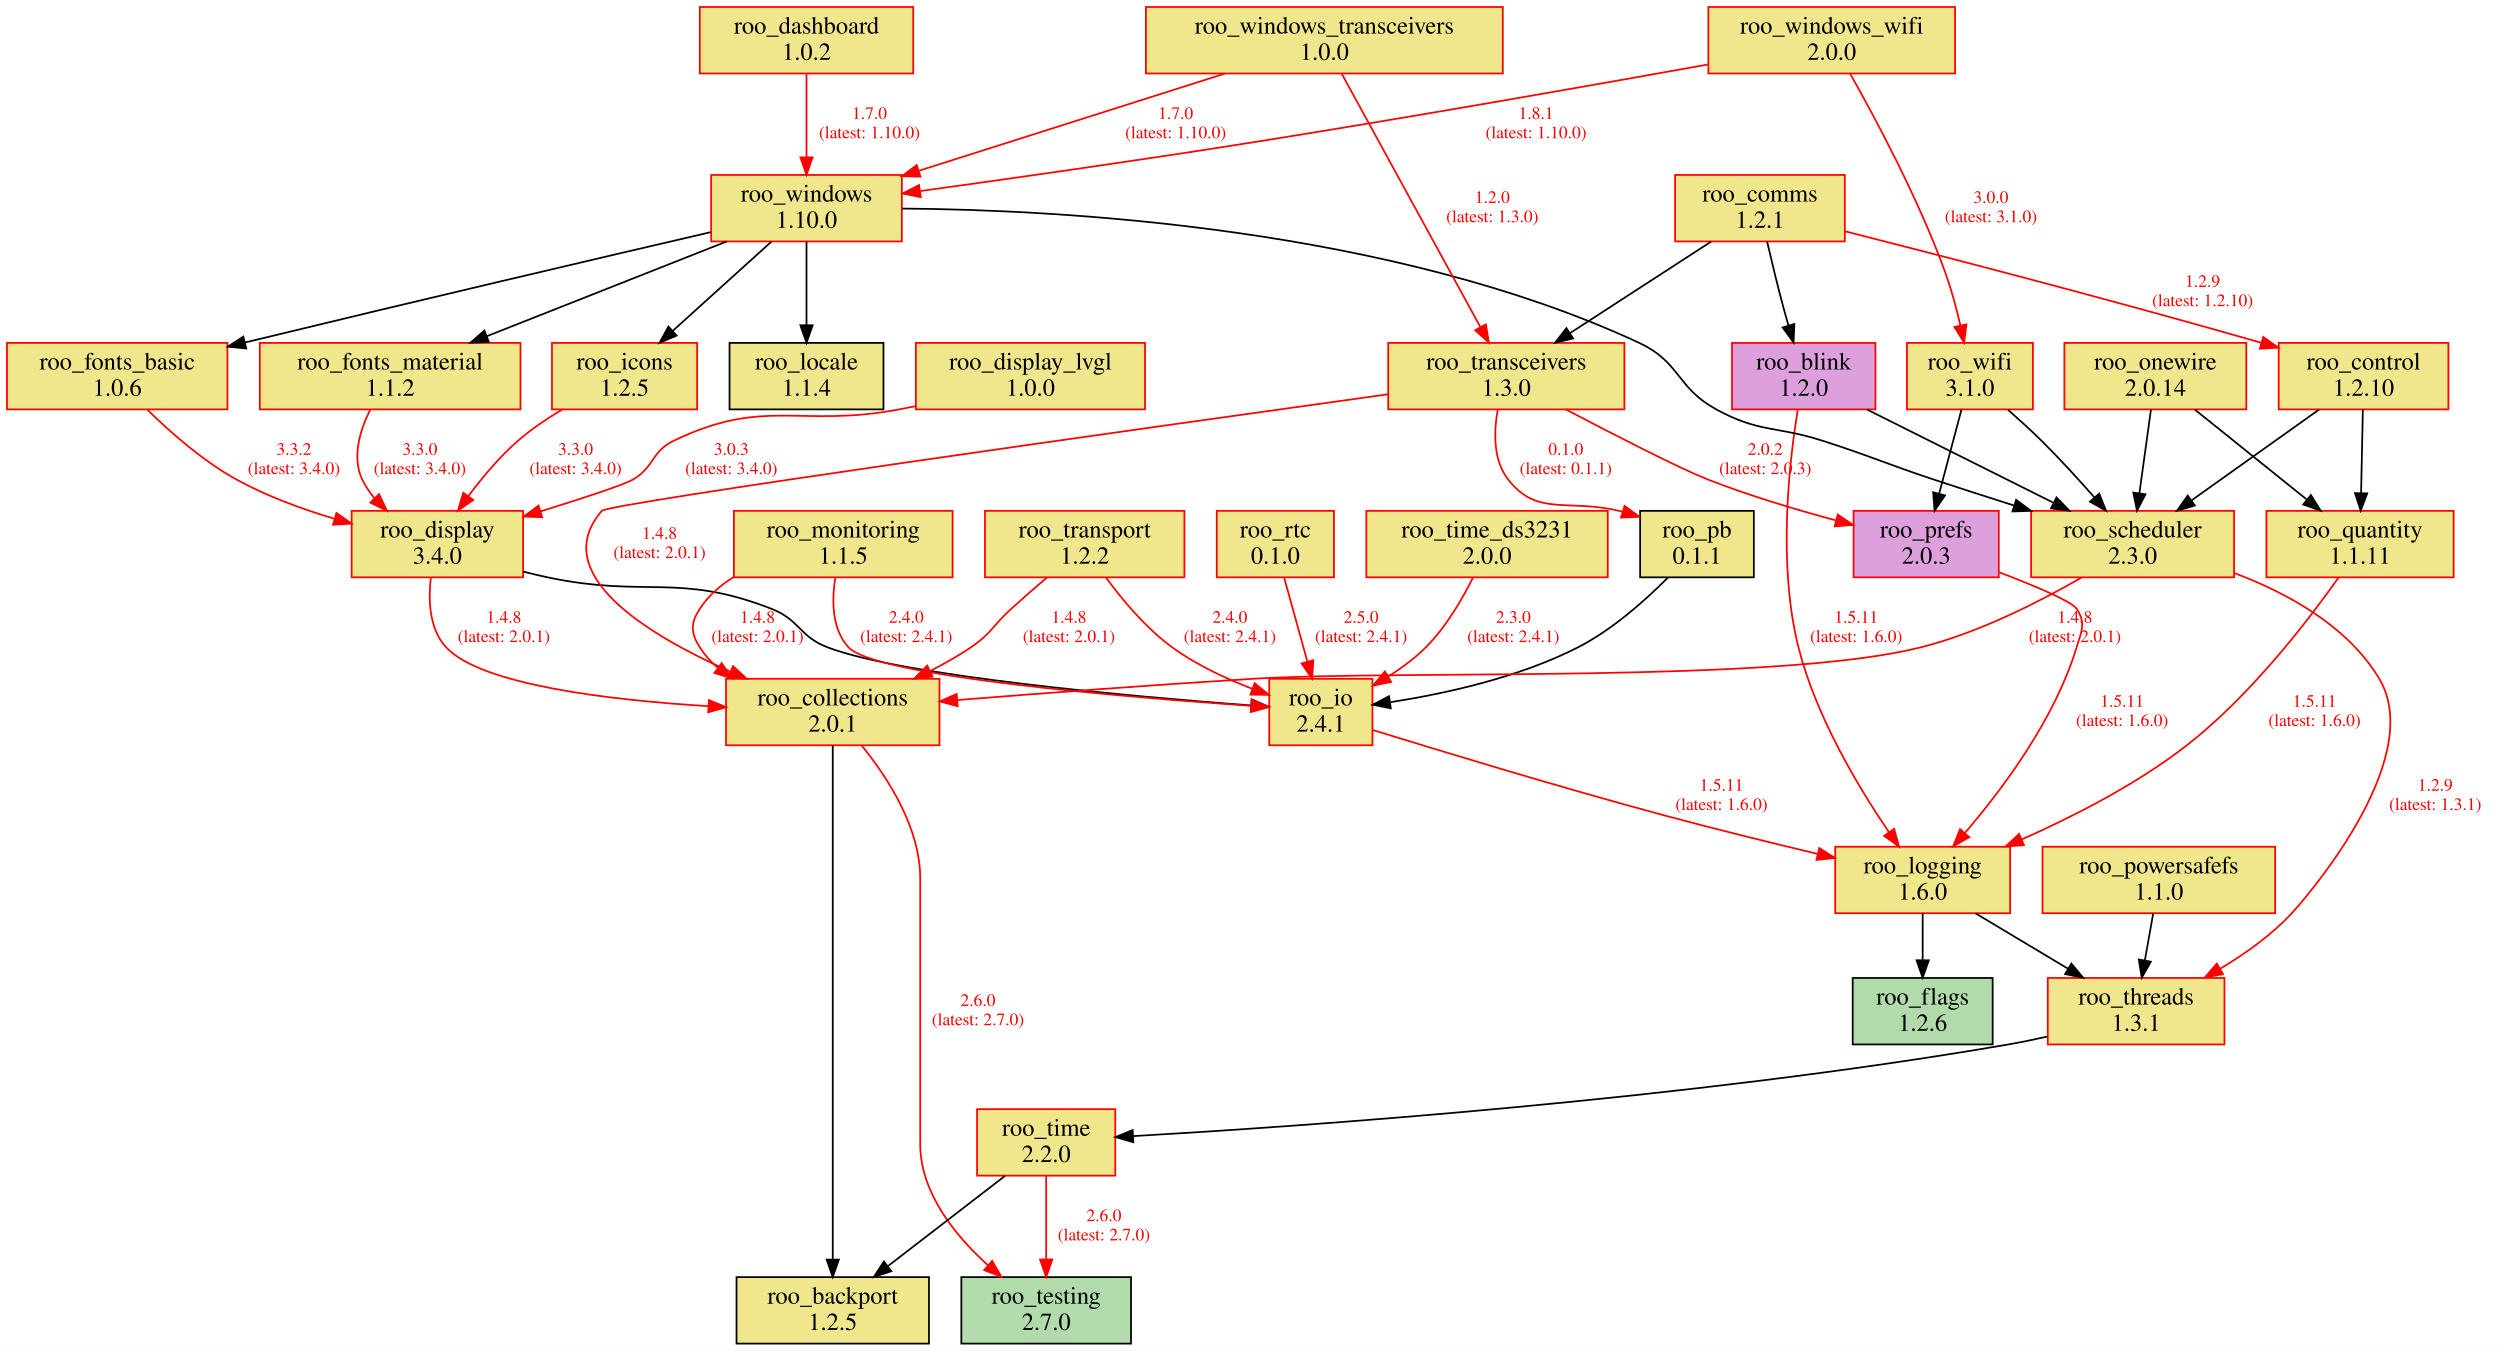
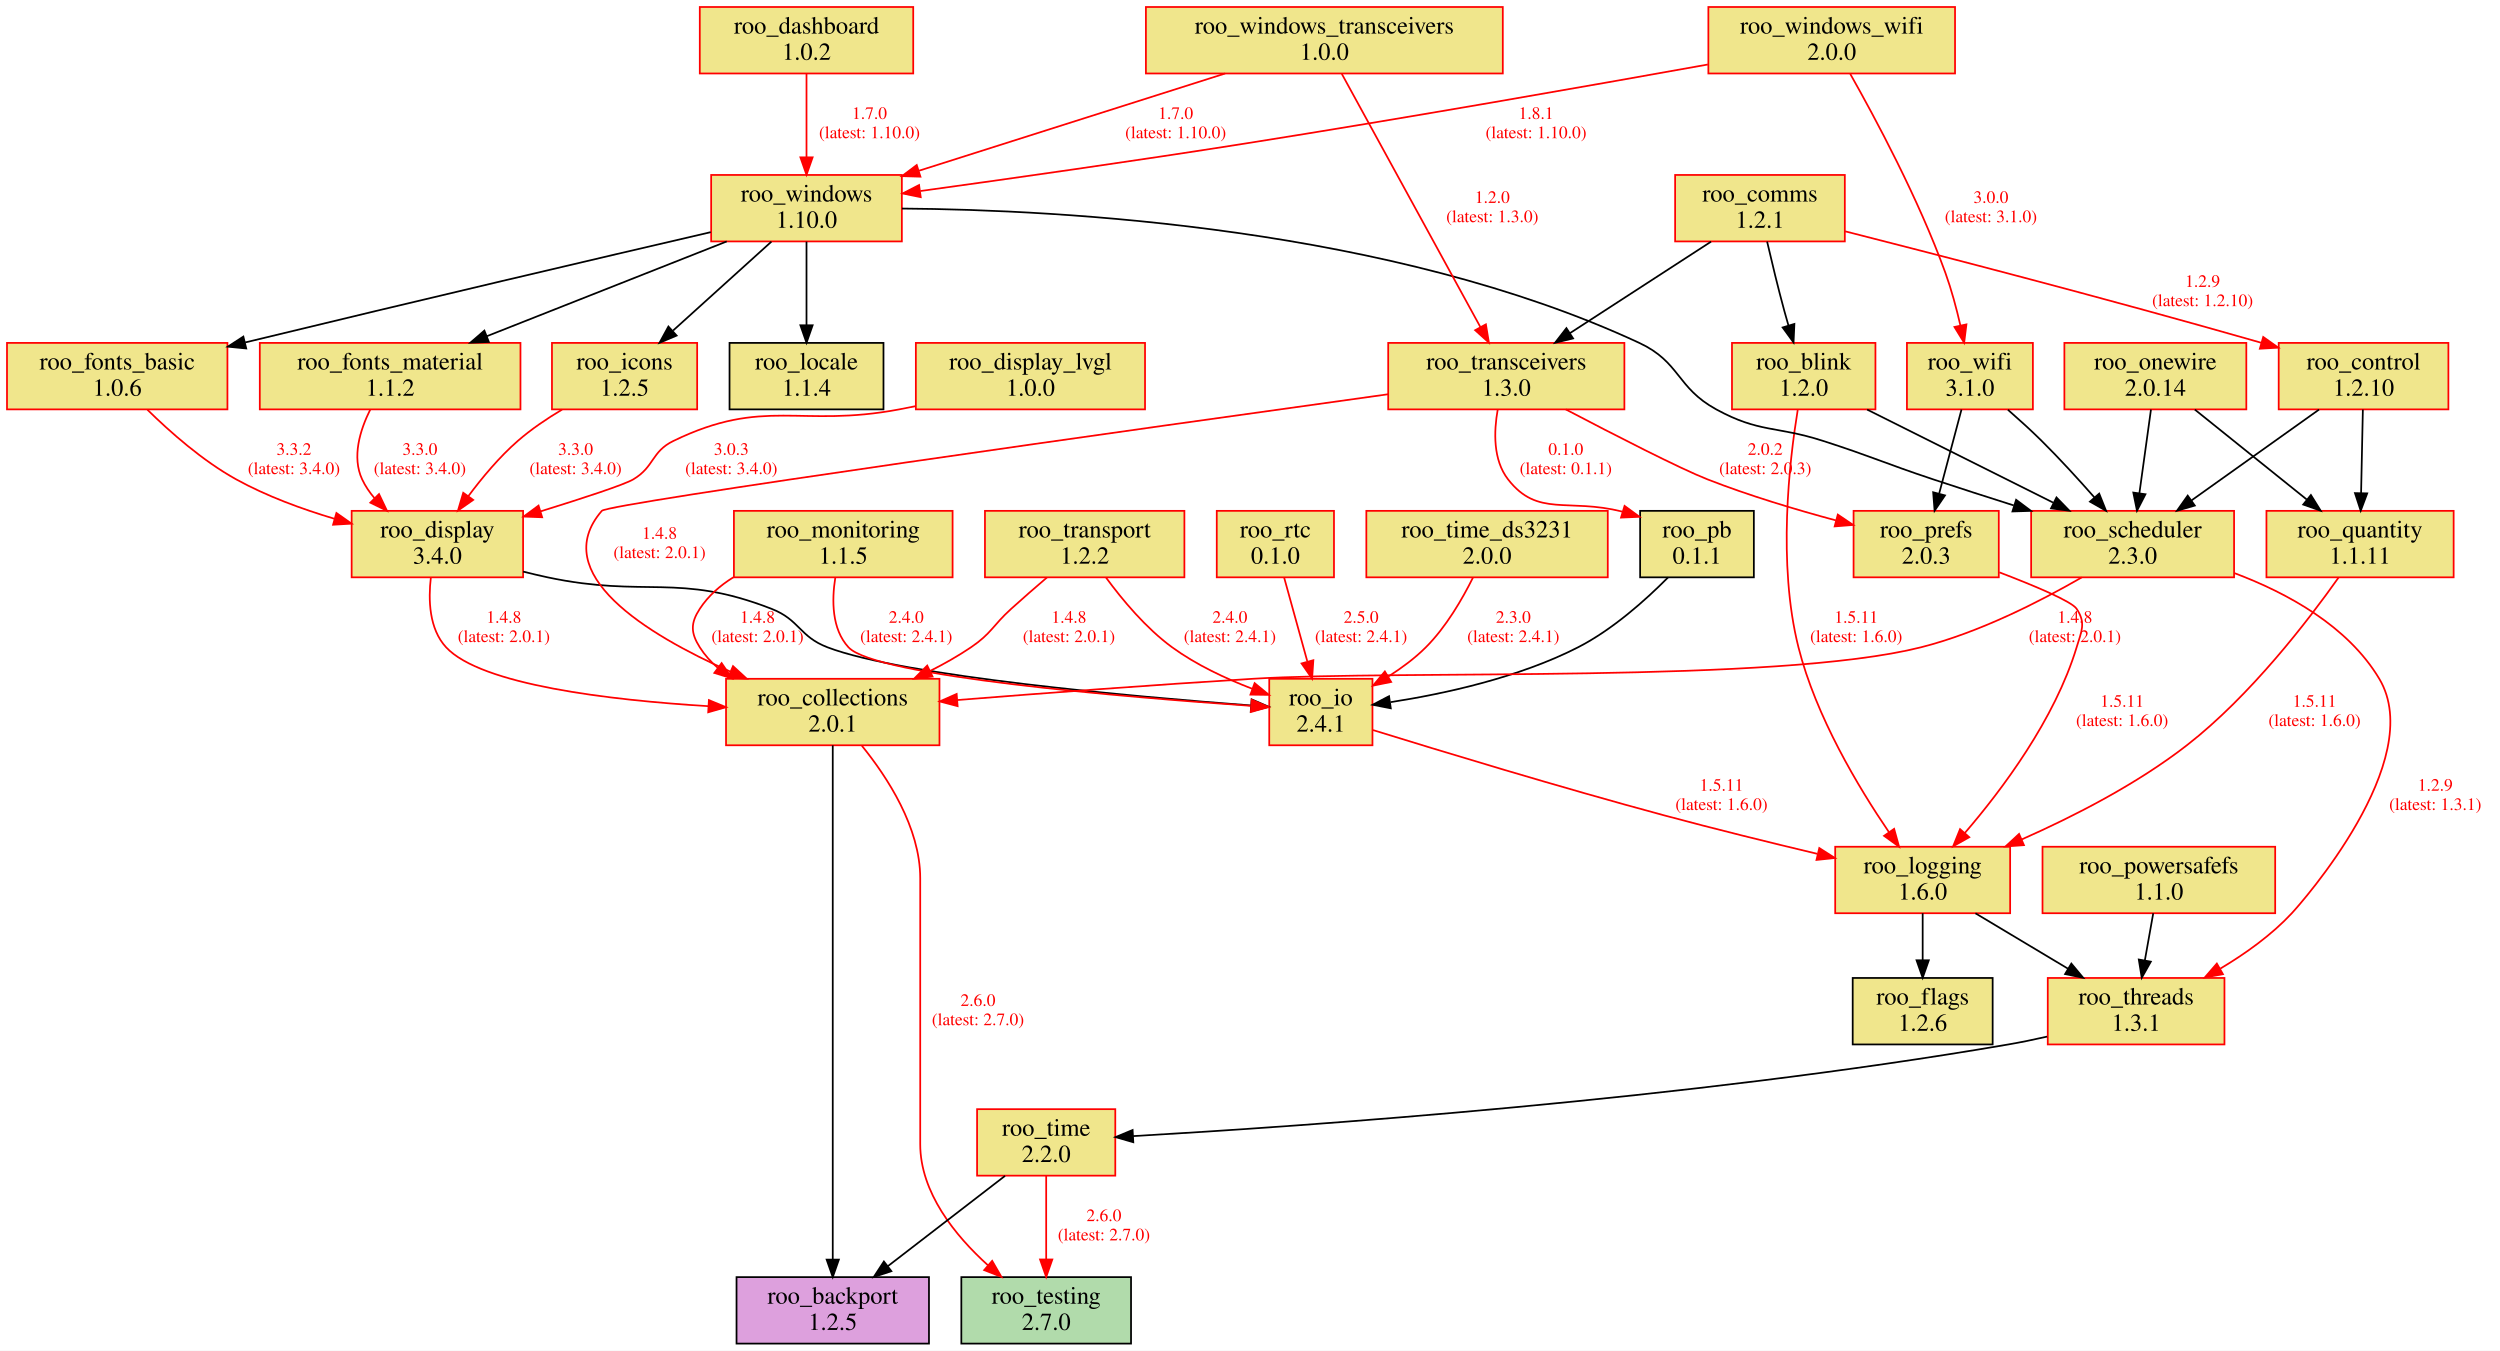
<svg xmlns="http://www.w3.org/2000/svg" width="1429pt" height="772pt" viewBox="0.00 0.00 1429.00 772.00">
  <g id="graph0" class="graph" transform="scale(1 1) rotate(0) translate(4 768)">
    <polygon fill="white" stroke="transparent" points="-4,4 -4,-768 1425,-768 1425,4 -4,4" />
    <g id="node1" class="node">
-       <polygon fill="khaki" stroke="black" points="527,-38 417,-38 417,0 527,0 527,-38" />
+       <polygon fill="plum" stroke="black" points="527,-38 417,-38 417,0 527,0 527,-38" />
      <text text-anchor="middle" x="472" y="-22.8" font-family="Times,serif" font-size="14.00">roo_backport</text>
      <text text-anchor="middle" x="472" y="-7.8" font-family="Times,serif" font-size="14.00">1.2.5</text>
    </g>
    <g id="node2" class="node">
-       <polygon fill="plum" stroke="red" points="1068,-572 986,-572 986,-534 1068,-534 1068,-572" />
+       <polygon fill="khaki" stroke="red" points="1068,-572 986,-572 986,-534 1068,-534 1068,-572" />
      <text text-anchor="middle" x="1027" y="-556.8" font-family="Times,serif" font-size="14.00">roo_blink</text>
      <text text-anchor="middle" x="1027" y="-541.8" font-family="Times,serif" font-size="14.00">1.2.0</text>
    </g>
    <g id="node15" class="node">
      <polygon fill="khaki" stroke="red" points="1145,-284 1045,-284 1045,-246 1145,-246 1145,-284" />
      <text text-anchor="middle" x="1095" y="-268.8" font-family="Times,serif" font-size="14.00">roo_logging</text>
      <text text-anchor="middle" x="1095" y="-253.8" font-family="Times,serif" font-size="14.00">1.6.0</text>
    </g>
    <g id="edge1" class="edge">
      <path fill="none" stroke="red" d="M1023.57,-533.63C1018.79,-504.4 1011.98,-445.71 1024,-398 1033.95,-358.5 1058.28,-317.95 1075.68,-292.4" />
      <polygon fill="red" stroke="red" points="1078.68,-294.23 1081.51,-284.02 1072.93,-290.23 1078.68,-294.23" />
      <text text-anchor="middle" x="1057" y="-412" font-family="Times,serif" font-size="10.00" fill="red">1.5.11</text>
      <text text-anchor="middle" x="1057" y="-401" font-family="Times,serif" font-size="10.00" fill="red">(latest: 1.6.0)</text>
    </g>
    <g id="node23" class="node">
      <polygon fill="khaki" stroke="red" points="1273,-476 1157,-476 1157,-438 1273,-438 1273,-476" />
      <text text-anchor="middle" x="1215" y="-460.8" font-family="Times,serif" font-size="14.00">roo_scheduler</text>
      <text text-anchor="middle" x="1215" y="-445.8" font-family="Times,serif" font-size="14.00">2.3.0</text>
    </g>
    <g id="edge2" class="edge">
      <path fill="none" stroke="black" d="M1063.25,-533.88C1093.55,-518.73 1136.92,-497.04 1169.54,-480.73" />
      <polygon fill="black" stroke="black" points="1171.48,-483.67 1178.86,-476.07 1168.35,-477.41 1171.48,-483.67" />
    </g>
    <g id="node3" class="node">
      <polygon fill="khaki" stroke="red" points="533,-380 411,-380 411,-342 533,-342 533,-380" />
      <text text-anchor="middle" x="472" y="-364.8" font-family="Times,serif" font-size="14.00">roo_collections</text>
      <text text-anchor="middle" x="472" y="-349.8" font-family="Times,serif" font-size="14.00">2.0.1</text>
    </g>
    <g id="edge4" class="edge">
      <path fill="none" stroke="black" d="M472,-341.98C472,-323.06 472,-292.44 472,-266 472,-266 472,-266 472,-114 472,-91.9 472,-66.88 472,-48.21" />
      <polygon fill="black" stroke="black" points="475.5,-48.02 472,-38.02 468.5,-48.02 475.5,-48.02" />
    </g>
    <g id="node24" class="node">
      <polygon fill="#b1dbab" stroke="black" points="642.5,-38 545.5,-38 545.5,0 642.5,0 642.5,-38" />
      <text text-anchor="middle" x="594" y="-22.8" font-family="Times,serif" font-size="14.00">roo_testing</text>
      <text text-anchor="middle" x="594" y="-7.8" font-family="Times,serif" font-size="14.00">2.7.0</text>
    </g>
    <g id="edge3" class="edge">
      <path fill="none" stroke="red" d="M488.65,-341.72C503.19,-323.8 522,-295.02 522,-266 522,-266 522,-266 522,-114 522,-86.36 541.87,-61.82 560.73,-44.75" />
      <polygon fill="red" stroke="red" points="563.12,-47.31 568.41,-38.13 558.55,-42.01 563.12,-47.31" />
      <text text-anchor="middle" x="555" y="-193" font-family="Times,serif" font-size="10.00" fill="red">2.6.0</text>
      <text text-anchor="middle" x="555" y="-182" font-family="Times,serif" font-size="10.00" fill="red">(latest: 2.7.0)</text>
    </g>
    <g id="node4" class="node">
      <polygon fill="khaki" stroke="red" points="1050.5,-668 953.5,-668 953.5,-630 1050.5,-630 1050.5,-668" />
      <text text-anchor="middle" x="1002" y="-652.8" font-family="Times,serif" font-size="14.00">roo_comms</text>
      <text text-anchor="middle" x="1002" y="-637.8" font-family="Times,serif" font-size="14.00">1.2.1</text>
    </g>
    <g id="edge5" class="edge">
      <path fill="none" stroke="black" d="M1006.08,-629.9C1008.73,-618.43 1012.37,-603.29 1016,-590 1016.72,-587.37 1017.49,-584.65 1018.29,-581.92" />
      <polygon fill="black" stroke="black" points="1021.67,-582.84 1021.19,-572.25 1014.96,-580.82 1021.67,-582.84" />
    </g>
    <g id="node5" class="node">
      <polygon fill="khaki" stroke="red" points="1395.5,-572 1298.5,-572 1298.5,-534 1395.5,-534 1395.5,-572" />
      <text text-anchor="middle" x="1347" y="-556.8" font-family="Times,serif" font-size="14.00">roo_control</text>
      <text text-anchor="middle" x="1347" y="-541.8" font-family="Times,serif" font-size="14.00">1.2.10</text>
    </g>
    <g id="edge6" class="edge">
      <path fill="none" stroke="red" d="M1050.67,-635.78C1105.88,-621.76 1198.83,-597.72 1288.52,-572.08" />
      <polygon fill="red" stroke="red" points="1289.66,-575.4 1298.31,-569.27 1287.73,-568.67 1289.66,-575.4" />
      <text text-anchor="middle" x="1255" y="-604" font-family="Times,serif" font-size="10.00" fill="red">1.2.9</text>
      <text text-anchor="middle" x="1255" y="-593" font-family="Times,serif" font-size="10.00" fill="red">(latest: 1.2.10)</text>
    </g>
    <g id="node28" class="node">
      <polygon fill="khaki" stroke="red" points="924.5,-572 789.5,-572 789.5,-534 924.5,-534 924.5,-572" />
      <text text-anchor="middle" x="857" y="-556.8" font-family="Times,serif" font-size="14.00">roo_transceivers</text>
      <text text-anchor="middle" x="857" y="-541.8" font-family="Times,serif" font-size="14.00">1.3.0</text>
    </g>
    <g id="edge7" class="edge">
      <path fill="none" stroke="black" d="M974.04,-629.88C951.07,-614.99 918.37,-593.78 893.37,-577.57" />
      <polygon fill="black" stroke="black" points="895.17,-574.57 884.87,-572.07 891.36,-580.45 895.17,-574.57" />
    </g>
    <g id="node21" class="node">
      <polygon fill="khaki" stroke="red" points="1398.5,-476 1291.5,-476 1291.5,-438 1398.5,-438 1398.5,-476" />
      <text text-anchor="middle" x="1345" y="-460.8" font-family="Times,serif" font-size="14.00">roo_quantity</text>
      <text text-anchor="middle" x="1345" y="-445.8" font-family="Times,serif" font-size="14.00">1.1.11</text>
    </g>
    <g id="edge8" class="edge">
      <path fill="none" stroke="black" d="M1346.61,-533.88C1346.33,-520.35 1345.93,-501.62 1345.6,-486.15" />
      <polygon fill="black" stroke="black" points="1349.1,-485.99 1345.38,-476.07 1342.1,-486.14 1349.1,-485.99" />
    </g>
    <g id="edge9" class="edge">
      <path fill="none" stroke="black" d="M1321.55,-533.88C1300.82,-519.12 1271.39,-498.15 1248.7,-482" />
      <polygon fill="black" stroke="black" points="1250.55,-479.02 1240.37,-476.07 1246.49,-484.72 1250.55,-479.02" />
    </g>
    <g id="node6" class="node">
      <polygon fill="khaki" stroke="red" points="518,-764 396,-764 396,-726 518,-726 518,-764" />
      <text text-anchor="middle" x="457" y="-748.8" font-family="Times,serif" font-size="14.00">roo_dashboard</text>
      <text text-anchor="middle" x="457" y="-733.8" font-family="Times,serif" font-size="14.00">1.0.2</text>
    </g>
    <g id="node31" class="node">
      <polygon fill="khaki" stroke="red" points="511.5,-668 402.5,-668 402.5,-630 511.5,-630 511.5,-668" />
      <text text-anchor="middle" x="457" y="-652.8" font-family="Times,serif" font-size="14.00">roo_windows</text>
      <text text-anchor="middle" x="457" y="-637.8" font-family="Times,serif" font-size="14.00">1.10.0</text>
    </g>
    <g id="edge10" class="edge">
      <path fill="none" stroke="red" d="M457,-725.88C457,-712.35 457,-693.62 457,-678.15" />
      <polygon fill="red" stroke="red" points="460.5,-678.07 457,-668.07 453.5,-678.07 460.5,-678.07" />
      <text text-anchor="middle" x="493" y="-700" font-family="Times,serif" font-size="10.00" fill="red">1.7.0</text>
      <text text-anchor="middle" x="493" y="-689" font-family="Times,serif" font-size="10.00" fill="red">(latest: 1.10.0)</text>
    </g>
    <g id="node7" class="node">
      <polygon fill="khaki" stroke="red" points="295,-476 197,-476 197,-438 295,-438 295,-476" />
      <text text-anchor="middle" x="246" y="-460.8" font-family="Times,serif" font-size="14.00">roo_display</text>
      <text text-anchor="middle" x="246" y="-445.8" font-family="Times,serif" font-size="14.00">3.4.0</text>
    </g>
    <g id="edge11" class="edge">
      <path fill="none" stroke="red" d="M242.29,-438C240.77,-425.22 241.24,-408.52 251,-398 270.95,-376.49 344.2,-367.83 400.96,-364.34" />
      <polygon fill="red" stroke="red" points="401.21,-367.83 410.99,-363.77 400.81,-360.85 401.21,-367.83" />
      <text text-anchor="middle" x="284" y="-412" font-family="Times,serif" font-size="10.00" fill="red">1.4.8</text>
      <text text-anchor="middle" x="284" y="-401" font-family="Times,serif" font-size="10.00" fill="red">(latest: 2.0.1)</text>
    </g>
    <g id="node13" class="node">
      <polygon fill="khaki" stroke="red" points="780.5,-380 721.5,-380 721.5,-342 780.5,-342 780.5,-380" />
      <text text-anchor="middle" x="751" y="-364.8" font-family="Times,serif" font-size="14.00">roo_io</text>
      <text text-anchor="middle" x="751" y="-349.8" font-family="Times,serif" font-size="14.00">2.4.1</text>
    </g>
    <g id="edge12" class="edge">
      <path fill="none" stroke="black" d="M295.02,-441.28C299.72,-440.09 304.44,-438.97 309,-438 365.2,-426.08 383.46,-440.83 437,-420 453.08,-413.74 452.88,-404.15 469,-398 512.33,-381.46 644.03,-369.8 711,-364.77" />
      <polygon fill="black" stroke="black" points="711.45,-368.25 721.16,-364.02 710.93,-361.27 711.45,-368.25" />
    </g>
    <g id="node8" class="node">
      <polygon fill="khaki" stroke="red" points="650.5,-572 519.5,-572 519.5,-534 650.5,-534 650.5,-572" />
      <text text-anchor="middle" x="585" y="-556.8" font-family="Times,serif" font-size="14.00">roo_display_lvgl</text>
      <text text-anchor="middle" x="585" y="-541.8" font-family="Times,serif" font-size="14.00">1.0.0</text>
    </g>
    <g id="edge13" class="edge">
      <path fill="none" stroke="red" d="M519.23,-535.83C516.11,-535.19 513.03,-534.57 510,-534 453.12,-523.23 433.1,-541.23 381,-516 368.27,-509.84 370.15,-501.24 358,-494 352.89,-490.96 329.22,-483.22 304.95,-475.7" />
      <polygon fill="red" stroke="red" points="305.89,-472.33 295.3,-472.73 303.83,-479.02 305.89,-472.33" />
      <text text-anchor="middle" x="414" y="-508" font-family="Times,serif" font-size="10.00" fill="red">3.0.3</text>
      <text text-anchor="middle" x="414" y="-497" font-family="Times,serif" font-size="10.00" fill="red">(latest: 3.4.0)</text>
    </g>
    <g id="node9" class="node">
-       <polygon fill="#b1dbab" stroke="black" points="1135,-209 1055,-209 1055,-171 1135,-171 1135,-209" />
+       <polygon fill="khaki" stroke="black" points="1135,-209 1055,-209 1055,-171 1135,-171 1135,-209" />
      <text text-anchor="middle" x="1095" y="-193.8" font-family="Times,serif" font-size="14.00">roo_flags</text>
      <text text-anchor="middle" x="1095" y="-178.8" font-family="Times,serif" font-size="14.00">1.2.6</text>
    </g>
    <g id="node10" class="node">
      <polygon fill="khaki" stroke="red" points="126,-572 0,-572 0,-534 126,-534 126,-572" />
      <text text-anchor="middle" x="63" y="-556.8" font-family="Times,serif" font-size="14.00">roo_fonts_basic</text>
      <text text-anchor="middle" x="63" y="-541.8" font-family="Times,serif" font-size="14.00">1.0.6</text>
    </g>
    <g id="edge14" class="edge">
      <path fill="none" stroke="red" d="M80.25,-533.81C93.17,-521.1 111.85,-504.58 131,-494 148.31,-484.44 168.51,-477.03 187.11,-471.49" />
      <polygon fill="red" stroke="red" points="188.3,-474.79 196.96,-468.68 186.38,-468.06 188.3,-474.79" />
      <text text-anchor="middle" x="164" y="-508" font-family="Times,serif" font-size="10.00" fill="red">3.3.2</text>
      <text text-anchor="middle" x="164" y="-497" font-family="Times,serif" font-size="10.00" fill="red">(latest: 3.4.0)</text>
    </g>
    <g id="node11" class="node">
      <polygon fill="khaki" stroke="red" points="293.5,-572 144.5,-572 144.5,-534 293.5,-534 293.5,-572" />
      <text text-anchor="middle" x="219" y="-556.8" font-family="Times,serif" font-size="14.00">roo_fonts_material</text>
      <text text-anchor="middle" x="219" y="-541.8" font-family="Times,serif" font-size="14.00">1.1.2</text>
    </g>
    <g id="edge15" class="edge">
      <path fill="none" stroke="red" d="M207.66,-533.94C201.81,-522.21 197.03,-506.78 203,-494 204.81,-490.13 207.26,-486.53 210.08,-483.22" />
      <polygon fill="red" stroke="red" points="212.65,-485.6 217.2,-476.03 207.68,-480.67 212.65,-485.6" />
      <text text-anchor="middle" x="236" y="-508" font-family="Times,serif" font-size="10.00" fill="red">3.3.0</text>
      <text text-anchor="middle" x="236" y="-497" font-family="Times,serif" font-size="10.00" fill="red">(latest: 3.4.0)</text>
    </g>
    <g id="node12" class="node">
      <polygon fill="khaki" stroke="red" points="394.5,-572 311.5,-572 311.5,-534 394.5,-534 394.5,-572" />
      <text text-anchor="middle" x="353" y="-556.8" font-family="Times,serif" font-size="14.00">roo_icons</text>
      <text text-anchor="middle" x="353" y="-541.8" font-family="Times,serif" font-size="14.00">1.2.5</text>
    </g>
    <g id="edge16" class="edge">
      <path fill="none" stroke="red" d="M317.3,-533.89C308.59,-528.7 299.6,-522.62 292,-516 281.45,-506.81 271.55,-494.94 263.66,-484.34" />
      <polygon fill="red" stroke="red" points="266.47,-482.25 257.79,-476.18 260.79,-486.34 266.47,-482.25" />
      <text text-anchor="middle" x="325" y="-508" font-family="Times,serif" font-size="10.00" fill="red">3.3.0</text>
      <text text-anchor="middle" x="325" y="-497" font-family="Times,serif" font-size="10.00" fill="red">(latest: 3.4.0)</text>
    </g>
    <g id="edge17" class="edge">
      <path fill="none" stroke="red" d="M780.76,-350.7C819.05,-338.84 887.72,-317.97 947,-302 975.75,-294.25 1007.85,-286.36 1034.78,-279.94" />
      <polygon fill="red" stroke="red" points="1035.91,-283.27 1044.83,-277.56 1034.3,-276.46 1035.91,-283.27" />
      <text text-anchor="middle" x="980" y="-316" font-family="Times,serif" font-size="10.00" fill="red">1.5.11</text>
      <text text-anchor="middle" x="980" y="-305" font-family="Times,serif" font-size="10.00" fill="red">(latest: 1.6.0)</text>
    </g>
    <g id="node14" class="node">
      <polygon fill="khaki" stroke="black" points="501,-572 413,-572 413,-534 501,-534 501,-572" />
      <text text-anchor="middle" x="457" y="-556.8" font-family="Times,serif" font-size="14.00">roo_locale</text>
      <text text-anchor="middle" x="457" y="-541.8" font-family="Times,serif" font-size="14.00">1.1.4</text>
    </g>
    <g id="edge18" class="edge">
      <path fill="none" stroke="black" d="M1095,-245.96C1095,-237.88 1095,-228.18 1095,-219.18" />
      <polygon fill="black" stroke="black" points="1098.5,-219.09 1095,-209.09 1091.5,-219.09 1098.5,-219.09" />
    </g>
    <g id="node25" class="node">
      <polygon fill="khaki" stroke="red" points="1267.5,-209 1166.5,-209 1166.5,-171 1267.5,-171 1267.5,-209" />
      <text text-anchor="middle" x="1217" y="-193.8" font-family="Times,serif" font-size="14.00">roo_threads</text>
      <text text-anchor="middle" x="1217" y="-178.8" font-family="Times,serif" font-size="14.00">1.3.1</text>
    </g>
    <g id="edge19" class="edge">
      <path fill="none" stroke="black" d="M1125.16,-245.96C1141.14,-236.39 1160.96,-224.53 1178.09,-214.28" />
      <polygon fill="black" stroke="black" points="1179.98,-217.23 1186.77,-209.09 1176.39,-211.22 1179.98,-217.23" />
    </g>
    <g id="node16" class="node">
      <polygon fill="khaki" stroke="red" points="540.5,-476 415.5,-476 415.5,-438 540.5,-438 540.5,-476" />
      <text text-anchor="middle" x="478" y="-460.8" font-family="Times,serif" font-size="14.00">roo_monitoring</text>
      <text text-anchor="middle" x="478" y="-445.8" font-family="Times,serif" font-size="14.00">1.1.5</text>
    </g>
    <g id="edge20" class="edge">
      <path fill="none" stroke="red" d="M415.17,-438.01C407.6,-433.32 400.85,-427.42 396,-420 390.65,-411.81 390.77,-406.26 396,-398 398.81,-393.56 402.32,-389.66 406.3,-386.24" />
      <polygon fill="red" stroke="red" points="408.48,-388.98 414.43,-380.21 404.31,-383.35 408.48,-388.98" />
      <text text-anchor="middle" x="429" y="-412" font-family="Times,serif" font-size="10.00" fill="red">1.4.8</text>
      <text text-anchor="middle" x="429" y="-401" font-family="Times,serif" font-size="10.00" fill="red">(latest: 2.0.1)</text>
    </g>
    <g id="edge21" class="edge">
      <path fill="none" stroke="red" d="M473.44,-437.73C471.43,-424.98 471.36,-408.45 481,-398 496.32,-381.38 639.35,-369.51 710.79,-364.56" />
      <polygon fill="red" stroke="red" points="711.46,-368.02 721.2,-363.85 710.98,-361.04 711.46,-368.02" />
      <text text-anchor="middle" x="514" y="-412" font-family="Times,serif" font-size="10.00" fill="red">2.4.0</text>
      <text text-anchor="middle" x="514" y="-401" font-family="Times,serif" font-size="10.00" fill="red">(latest: 2.4.1)</text>
    </g>
    <g id="node17" class="node">
      <polygon fill="khaki" stroke="red" points="1280,-572 1176,-572 1176,-534 1280,-534 1280,-572" />
      <text text-anchor="middle" x="1228" y="-556.8" font-family="Times,serif" font-size="14.00">roo_onewire</text>
      <text text-anchor="middle" x="1228" y="-541.8" font-family="Times,serif" font-size="14.00">2.0.14</text>
    </g>
    <g id="edge23" class="edge">
      <path fill="none" stroke="black" d="M1250.56,-533.88C1268.77,-519.25 1294.56,-498.52 1314.59,-482.43" />
      <polygon fill="black" stroke="black" points="1316.91,-485.06 1322.51,-476.07 1312.52,-479.6 1316.91,-485.06" />
    </g>
    <g id="edge22" class="edge">
      <path fill="none" stroke="black" d="M1225.49,-533.88C1223.62,-520.35 1221.03,-501.62 1218.89,-486.15" />
      <polygon fill="black" stroke="black" points="1222.34,-485.49 1217.5,-476.07 1215.4,-486.45 1222.34,-485.49" />
    </g>
    <g id="node18" class="node">
      <polygon fill="khaki" stroke="black" points="998.5,-476 933.5,-476 933.5,-438 998.5,-438 998.5,-476" />
      <text text-anchor="middle" x="966" y="-460.8" font-family="Times,serif" font-size="14.00">roo_pb</text>
      <text text-anchor="middle" x="966" y="-445.8" font-family="Times,serif" font-size="14.00">0.1.1</text>
    </g>
    <g id="edge24" class="edge">
      <path fill="none" stroke="black" d="M949.49,-437.98C936.65,-425.02 917.75,-408.11 898,-398 864.11,-380.65 821.48,-371.41 790.87,-366.65" />
      <polygon fill="black" stroke="black" points="790.98,-363.13 780.58,-365.15 789.97,-370.06 790.98,-363.13" />
    </g>
    <g id="node19" class="node">
      <polygon fill="khaki" stroke="red" points="1296.5,-284 1163.5,-284 1163.5,-246 1296.5,-246 1296.5,-284" />
      <text text-anchor="middle" x="1230" y="-268.8" font-family="Times,serif" font-size="14.00">roo_powersafefs</text>
      <text text-anchor="middle" x="1230" y="-253.8" font-family="Times,serif" font-size="14.00">1.1.0</text>
    </g>
    <g id="edge25" class="edge">
      <path fill="none" stroke="black" d="M1226.79,-245.96C1225.35,-237.88 1223.62,-228.18 1222.02,-219.18" />
      <polygon fill="black" stroke="black" points="1225.42,-218.32 1220.22,-209.09 1218.53,-219.55 1225.42,-218.32" />
    </g>
    <g id="node20" class="node">
-       <polygon fill="plum" stroke="red" points="1138.5,-476 1055.5,-476 1055.5,-438 1138.5,-438 1138.5,-476" />
+       <polygon fill="khaki" stroke="red" points="1138.5,-476 1055.5,-476 1055.5,-438 1138.5,-438 1138.5,-476" />
      <text text-anchor="middle" x="1097" y="-460.8" font-family="Times,serif" font-size="14.00">roo_prefs</text>
      <text text-anchor="middle" x="1097" y="-445.8" font-family="Times,serif" font-size="14.00">2.0.3</text>
    </g>
    <g id="edge26" class="edge">
      <path fill="none" stroke="red" d="M1138.82,-440.86C1159.3,-433.03 1180.18,-424.24 1183,-420 1188.42,-411.86 1185.83,-407.36 1183,-398 1170.54,-356.85 1140.55,-316.8 1119.05,-291.81" />
      <polygon fill="red" stroke="red" points="1121.63,-289.45 1112.4,-284.25 1116.37,-294.07 1121.63,-289.45" />
      <text text-anchor="middle" x="1209" y="-364" font-family="Times,serif" font-size="10.00" fill="red">1.5.11</text>
      <text text-anchor="middle" x="1209" y="-353" font-family="Times,serif" font-size="10.00" fill="red">(latest: 1.6.0)</text>
    </g>
    <g id="edge27" class="edge">
      <path fill="none" stroke="red" d="M1332.71,-437.86C1315.55,-413.58 1282.42,-370.32 1246,-342 1217.47,-319.81 1181.43,-301.38 1151.72,-288.23" />
      <polygon fill="red" stroke="red" points="1152.89,-284.91 1142.32,-284.14 1150.1,-291.34 1152.89,-284.91" />
      <text text-anchor="middle" x="1319" y="-364" font-family="Times,serif" font-size="10.00" fill="red">1.5.11</text>
      <text text-anchor="middle" x="1319" y="-353" font-family="Times,serif" font-size="10.00" fill="red">(latest: 1.6.0)</text>
    </g>
    <g id="node22" class="node">
      <polygon fill="khaki" stroke="red" points="758.5,-476 691.5,-476 691.5,-438 758.5,-438 758.5,-476" />
      <text text-anchor="middle" x="725" y="-460.8" font-family="Times,serif" font-size="14.00">roo_rtc</text>
      <text text-anchor="middle" x="725" y="-445.8" font-family="Times,serif" font-size="14.00">0.1.0</text>
    </g>
    <g id="edge28" class="edge">
      <path fill="none" stroke="red" d="M730.01,-437.88C733.75,-424.35 738.94,-405.62 743.21,-390.15" />
      <polygon fill="red" stroke="red" points="746.71,-390.64 746,-380.07 739.96,-388.77 746.71,-390.64" />
      <text text-anchor="middle" x="774" y="-412" font-family="Times,serif" font-size="10.00" fill="red">2.5.0</text>
      <text text-anchor="middle" x="774" y="-401" font-family="Times,serif" font-size="10.00" fill="red">(latest: 2.4.1)</text>
    </g>
    <g id="edge29" class="edge">
      <path fill="none" stroke="red" d="M1185.93,-437.96C1162.17,-424.25 1127.2,-406.37 1094,-398 1011.6,-377.22 796.83,-385.18 712,-380 655.27,-376.54 591.07,-371.67 543.36,-367.87" />
      <polygon fill="red" stroke="red" points="543.37,-364.36 533.13,-367.06 542.82,-371.34 543.37,-364.36" />
      <text text-anchor="middle" x="1182" y="-412" font-family="Times,serif" font-size="10.00" fill="red">1.4.8</text>
      <text text-anchor="middle" x="1182" y="-401" font-family="Times,serif" font-size="10.00" fill="red">(latest: 2.0.1)</text>
    </g>
    <g id="edge30" class="edge">
      <path fill="none" stroke="red" d="M1273.26,-440.38C1303.6,-428.97 1338.04,-410.09 1356,-380 1383.88,-333.29 1310.96,-251.33 1306,-246 1294.43,-233.55 1279.43,-222.85 1265.05,-214.29" />
      <polygon fill="red" stroke="red" points="1266.63,-211.16 1256.21,-209.24 1263.15,-217.24 1266.63,-211.16" />
      <text text-anchor="middle" x="1388" y="-316" font-family="Times,serif" font-size="10.00" fill="red">1.2.9</text>
      <text text-anchor="middle" x="1388" y="-305" font-family="Times,serif" font-size="10.00" fill="red">(latest: 1.3.1)</text>
    </g>
    <g id="node26" class="node">
      <polygon fill="khaki" stroke="red" points="633.5,-134 554.5,-134 554.5,-96 633.5,-96 633.5,-134" />
      <text text-anchor="middle" x="594" y="-118.8" font-family="Times,serif" font-size="14.00">roo_time</text>
      <text text-anchor="middle" x="594" y="-103.8" font-family="Times,serif" font-size="14.00">2.2.0</text>
    </g>
    <g id="edge31" class="edge">
      <path fill="none" stroke="black" d="M1166.14,-175.48C1158.75,-173.8 1151.2,-172.24 1144,-171 961.06,-139.46 740.53,-124.18 643.69,-118.6" />
      <polygon fill="black" stroke="black" points="643.79,-115.1 633.61,-118.03 643.39,-122.09 643.79,-115.1" />
    </g>
    <g id="edge33" class="edge">
      <path fill="none" stroke="black" d="M570.48,-95.88C551.41,-81.18 524.35,-60.34 503.43,-44.21" />
      <polygon fill="black" stroke="black" points="505.51,-41.4 495.45,-38.07 501.24,-46.94 505.51,-41.4" />
    </g>
    <g id="edge32" class="edge">
      <path fill="none" stroke="red" d="M594,-95.88C594,-82.35 594,-63.62 594,-48.15" />
      <polygon fill="red" stroke="red" points="597.5,-48.07 594,-38.07 590.5,-48.07 597.5,-48.07" />
      <text text-anchor="middle" x="627" y="-70" font-family="Times,serif" font-size="10.00" fill="red">2.6.0</text>
      <text text-anchor="middle" x="627" y="-59" font-family="Times,serif" font-size="10.00" fill="red">(latest: 2.7.0)</text>
    </g>
    <g id="node27" class="node">
      <polygon fill="khaki" stroke="red" points="915,-476 777,-476 777,-438 915,-438 915,-476" />
      <text text-anchor="middle" x="846" y="-460.8" font-family="Times,serif" font-size="14.00">roo_time_ds3231</text>
      <text text-anchor="middle" x="846" y="-445.8" font-family="Times,serif" font-size="14.00">2.0.0</text>
    </g>
    <g id="edge34" class="edge">
      <path fill="none" stroke="red" d="M838,-437.96C831.9,-425.65 822.57,-409.54 811,-398 804.76,-391.77 797.23,-386.18 789.65,-381.37" />
      <polygon fill="red" stroke="red" points="791.18,-378.2 780.8,-376.08 787.59,-384.21 791.18,-378.2" />
      <text text-anchor="middle" x="861" y="-412" font-family="Times,serif" font-size="10.00" fill="red">2.3.0</text>
      <text text-anchor="middle" x="861" y="-401" font-family="Times,serif" font-size="10.00" fill="red">(latest: 2.4.1)</text>
    </g>
    <g id="edge36" class="edge">
      <path fill="none" stroke="red" d="M789.45,-542.65C650.16,-523.28 343.66,-480.24 340,-476 309.04,-440.16 365.19,-405.55 413.57,-384.06" />
      <polygon fill="red" stroke="red" points="415,-387.25 422.8,-380.07 412.23,-380.82 415,-387.25" />
      <text text-anchor="middle" x="373" y="-460" font-family="Times,serif" font-size="10.00" fill="red">1.4.8</text>
      <text text-anchor="middle" x="373" y="-449" font-family="Times,serif" font-size="10.00" fill="red">(latest: 2.0.1)</text>
    </g>
    <g id="edge35" class="edge">
      <path fill="none" stroke="red" d="M852.1,-533.92C849.86,-521.43 849.35,-505.13 858,-494 874.99,-472.15 891.94,-483.46 923.4,-475.54" />
      <polygon fill="red" stroke="red" points="924.6,-478.84 933.15,-472.59 922.57,-472.14 924.6,-478.84" />
      <text text-anchor="middle" x="891" y="-508" font-family="Times,serif" font-size="10.00" fill="red">0.1.0</text>
      <text text-anchor="middle" x="891" y="-497" font-family="Times,serif" font-size="10.00" fill="red">(latest: 0.1.1)</text>
    </g>
    <g id="edge37" class="edge">
      <path fill="none" stroke="red" d="M890.96,-533.99C918.85,-519.36 956.23,-500.18 972,-494 995.63,-484.73 1022.59,-476.67 1045.42,-470.53" />
      <polygon fill="red" stroke="red" points="1046.48,-473.87 1055.26,-467.94 1044.69,-467.1 1046.48,-473.87" />
      <text text-anchor="middle" x="1005" y="-508" font-family="Times,serif" font-size="10.00" fill="red">2.0.2</text>
      <text text-anchor="middle" x="1005" y="-497" font-family="Times,serif" font-size="10.00" fill="red">(latest: 2.0.3)</text>
    </g>
    <g id="node29" class="node">
      <polygon fill="khaki" stroke="red" points="673,-476 559,-476 559,-438 673,-438 673,-476" />
      <text text-anchor="middle" x="616" y="-460.8" font-family="Times,serif" font-size="14.00">roo_transport</text>
      <text text-anchor="middle" x="616" y="-445.8" font-family="Times,serif" font-size="14.00">1.2.2</text>
    </g>
    <g id="edge38" class="edge">
      <path fill="none" stroke="red" d="M594.44,-437.91C587.82,-432.25 580.55,-425.93 574,-420 563.51,-410.5 562.71,-405.93 551,-398 543.75,-393.09 535.71,-388.55 527.63,-384.47" />
      <polygon fill="red" stroke="red" points="529.05,-381.27 518.52,-380.06 526,-387.57 529.05,-381.27" />
      <text text-anchor="middle" x="607" y="-412" font-family="Times,serif" font-size="10.00" fill="red">1.4.8</text>
      <text text-anchor="middle" x="607" y="-401" font-family="Times,serif" font-size="10.00" fill="red">(latest: 2.0.1)</text>
    </g>
    <g id="edge39" class="edge">
      <path fill="none" stroke="red" d="M628.23,-437.82C637.42,-425.28 650.96,-408.97 666,-398 679.7,-388.01 696.6,-380.13 711.71,-374.32" />
      <polygon fill="red" stroke="red" points="713.14,-377.52 721.33,-370.8 710.74,-370.95 713.14,-377.52" />
      <text text-anchor="middle" x="699" y="-412" font-family="Times,serif" font-size="10.00" fill="red">2.4.0</text>
      <text text-anchor="middle" x="699" y="-401" font-family="Times,serif" font-size="10.00" fill="red">(latest: 2.4.1)</text>
    </g>
    <g id="node30" class="node">
      <polygon fill="khaki" stroke="red" points="1158,-572 1086,-572 1086,-534 1158,-534 1158,-572" />
      <text text-anchor="middle" x="1122" y="-556.8" font-family="Times,serif" font-size="14.00">roo_wifi</text>
      <text text-anchor="middle" x="1122" y="-541.8" font-family="Times,serif" font-size="14.00">3.1.0</text>
    </g>
    <g id="edge40" class="edge">
      <path fill="none" stroke="black" d="M1117.18,-533.88C1113.58,-520.35 1108.6,-501.62 1104.49,-486.15" />
      <polygon fill="black" stroke="black" points="1107.76,-484.83 1101.81,-476.07 1100.99,-486.63 1107.76,-484.83" />
    </g>
    <g id="edge41" class="edge">
      <path fill="none" stroke="black" d="M1143.72,-533.78C1150.07,-528.23 1156.94,-522 1163,-516 1173.34,-505.77 1184.17,-493.89 1193.26,-483.56" />
      <polygon fill="black" stroke="black" points="1195.9,-485.86 1199.83,-476.02 1190.62,-481.26 1195.9,-485.86" />
    </g>
    <g id="edge42" class="edge">
      <path fill="none" stroke="black" d="M402.25,-635.31C340.21,-620.88 235.77,-596.43 136.14,-572.26" />
      <polygon fill="black" stroke="black" points="136.75,-568.81 126.2,-569.85 135.1,-575.61 136.75,-568.81" />
    </g>
    <g id="edge43" class="edge">
      <path fill="none" stroke="black" d="M411.39,-629.99C372.32,-614.56 315.94,-592.29 274.3,-575.84" />
      <polygon fill="black" stroke="black" points="275.44,-572.53 264.86,-572.11 272.87,-579.04 275.44,-572.53" />
    </g>
    <g id="edge45" class="edge">
      <path fill="none" stroke="black" d="M436.95,-629.88C420.98,-615.44 398.44,-595.07 380.74,-579.07" />
      <polygon fill="black" stroke="black" points="382.76,-576.18 372.99,-572.07 378.06,-581.37 382.76,-576.18" />
    </g>
    <g id="edge44" class="edge">
      <path fill="none" stroke="black" d="M457,-629.88C457,-616.35 457,-597.62 457,-582.15" />
      <polygon fill="black" stroke="black" points="460.5,-582.07 457,-572.07 453.5,-582.07 460.5,-582.07" />
    </g>
    <g id="edge46" class="edge">
      <path fill="none" stroke="black" d="M511.54,-648.79C603.03,-648.1 791.29,-637.91 933,-572 956.43,-561.1 954.32,-546.38 977,-534 1001.81,-520.46 1011.09,-524.66 1038,-516 1066.23,-506.91 1072.86,-503.36 1101,-494 1115.86,-489.06 1131.87,-483.9 1147.06,-479.09" />
      <polygon fill="black" stroke="black" points="1148.42,-482.33 1156.9,-475.98 1146.31,-475.65 1148.42,-482.33" />
    </g>
    <g id="node32" class="node">
      <polygon fill="khaki" stroke="red" points="855,-764 651,-764 651,-726 855,-726 855,-764" />
      <text text-anchor="middle" x="753" y="-748.8" font-family="Times,serif" font-size="14.00">roo_windows_transceivers</text>
      <text text-anchor="middle" x="753" y="-733.8" font-family="Times,serif" font-size="14.00">1.0.0</text>
    </g>
    <g id="edge47" class="edge">
      <path fill="none" stroke="red" d="M762.97,-725.78C781.38,-692.16 820.76,-620.22 842.25,-580.94" />
      <polygon fill="red" stroke="red" points="845.33,-582.62 847.06,-572.16 839.19,-579.25 845.33,-582.62" />
      <text text-anchor="middle" x="849" y="-652" font-family="Times,serif" font-size="10.00" fill="red">1.2.0</text>
      <text text-anchor="middle" x="849" y="-641" font-family="Times,serif" font-size="10.00" fill="red">(latest: 1.3.0)</text>
    </g>
    <g id="edge48" class="edge">
      <path fill="none" stroke="red" d="M696.28,-725.99C646.29,-710.11 573.5,-687 521.34,-670.43" />
      <polygon fill="red" stroke="red" points="522.12,-667.01 511.53,-667.32 520,-673.68 522.12,-667.01" />
      <text text-anchor="middle" x="668" y="-700" font-family="Times,serif" font-size="10.00" fill="red">1.7.0</text>
      <text text-anchor="middle" x="668" y="-689" font-family="Times,serif" font-size="10.00" fill="red">(latest: 1.10.0)</text>
    </g>
    <g id="node33" class="node">
      <polygon fill="khaki" stroke="red" points="1113.5,-764 972.5,-764 972.5,-726 1113.5,-726 1113.5,-764" />
      <text text-anchor="middle" x="1043" y="-748.8" font-family="Times,serif" font-size="14.00">roo_windows_wifi</text>
      <text text-anchor="middle" x="1043" y="-733.8" font-family="Times,serif" font-size="14.00">2.0.0</text>
    </g>
    <g id="edge49" class="edge">
      <path fill="none" stroke="red" d="M1053.59,-725.77C1067.72,-700.81 1092.7,-654.28 1108,-612 1111.47,-602.41 1114.34,-591.63 1116.56,-581.98" />
      <polygon fill="red" stroke="red" points="1120.01,-582.58 1118.71,-572.07 1113.17,-581.1 1120.01,-582.58" />
      <text text-anchor="middle" x="1134" y="-652" font-family="Times,serif" font-size="10.00" fill="red">3.0.0</text>
      <text text-anchor="middle" x="1134" y="-641" font-family="Times,serif" font-size="10.00" fill="red">(latest: 3.1.0)</text>
    </g>
    <g id="edge50" class="edge">
      <path fill="none" stroke="red" d="M972.19,-731.13C904.46,-718.96 799.38,-700.46 708,-686 644.95,-676.02 572.79,-665.8 522.08,-658.81" />
      <polygon fill="red" stroke="red" points="522.29,-655.3 511.91,-657.41 521.34,-662.24 522.29,-655.3" />
      <text text-anchor="middle" x="874" y="-700" font-family="Times,serif" font-size="10.00" fill="red">1.8.1</text>
      <text text-anchor="middle" x="874" y="-689" font-family="Times,serif" font-size="10.00" fill="red">(latest: 1.10.0)</text>
    </g>
  </g>
</svg>
